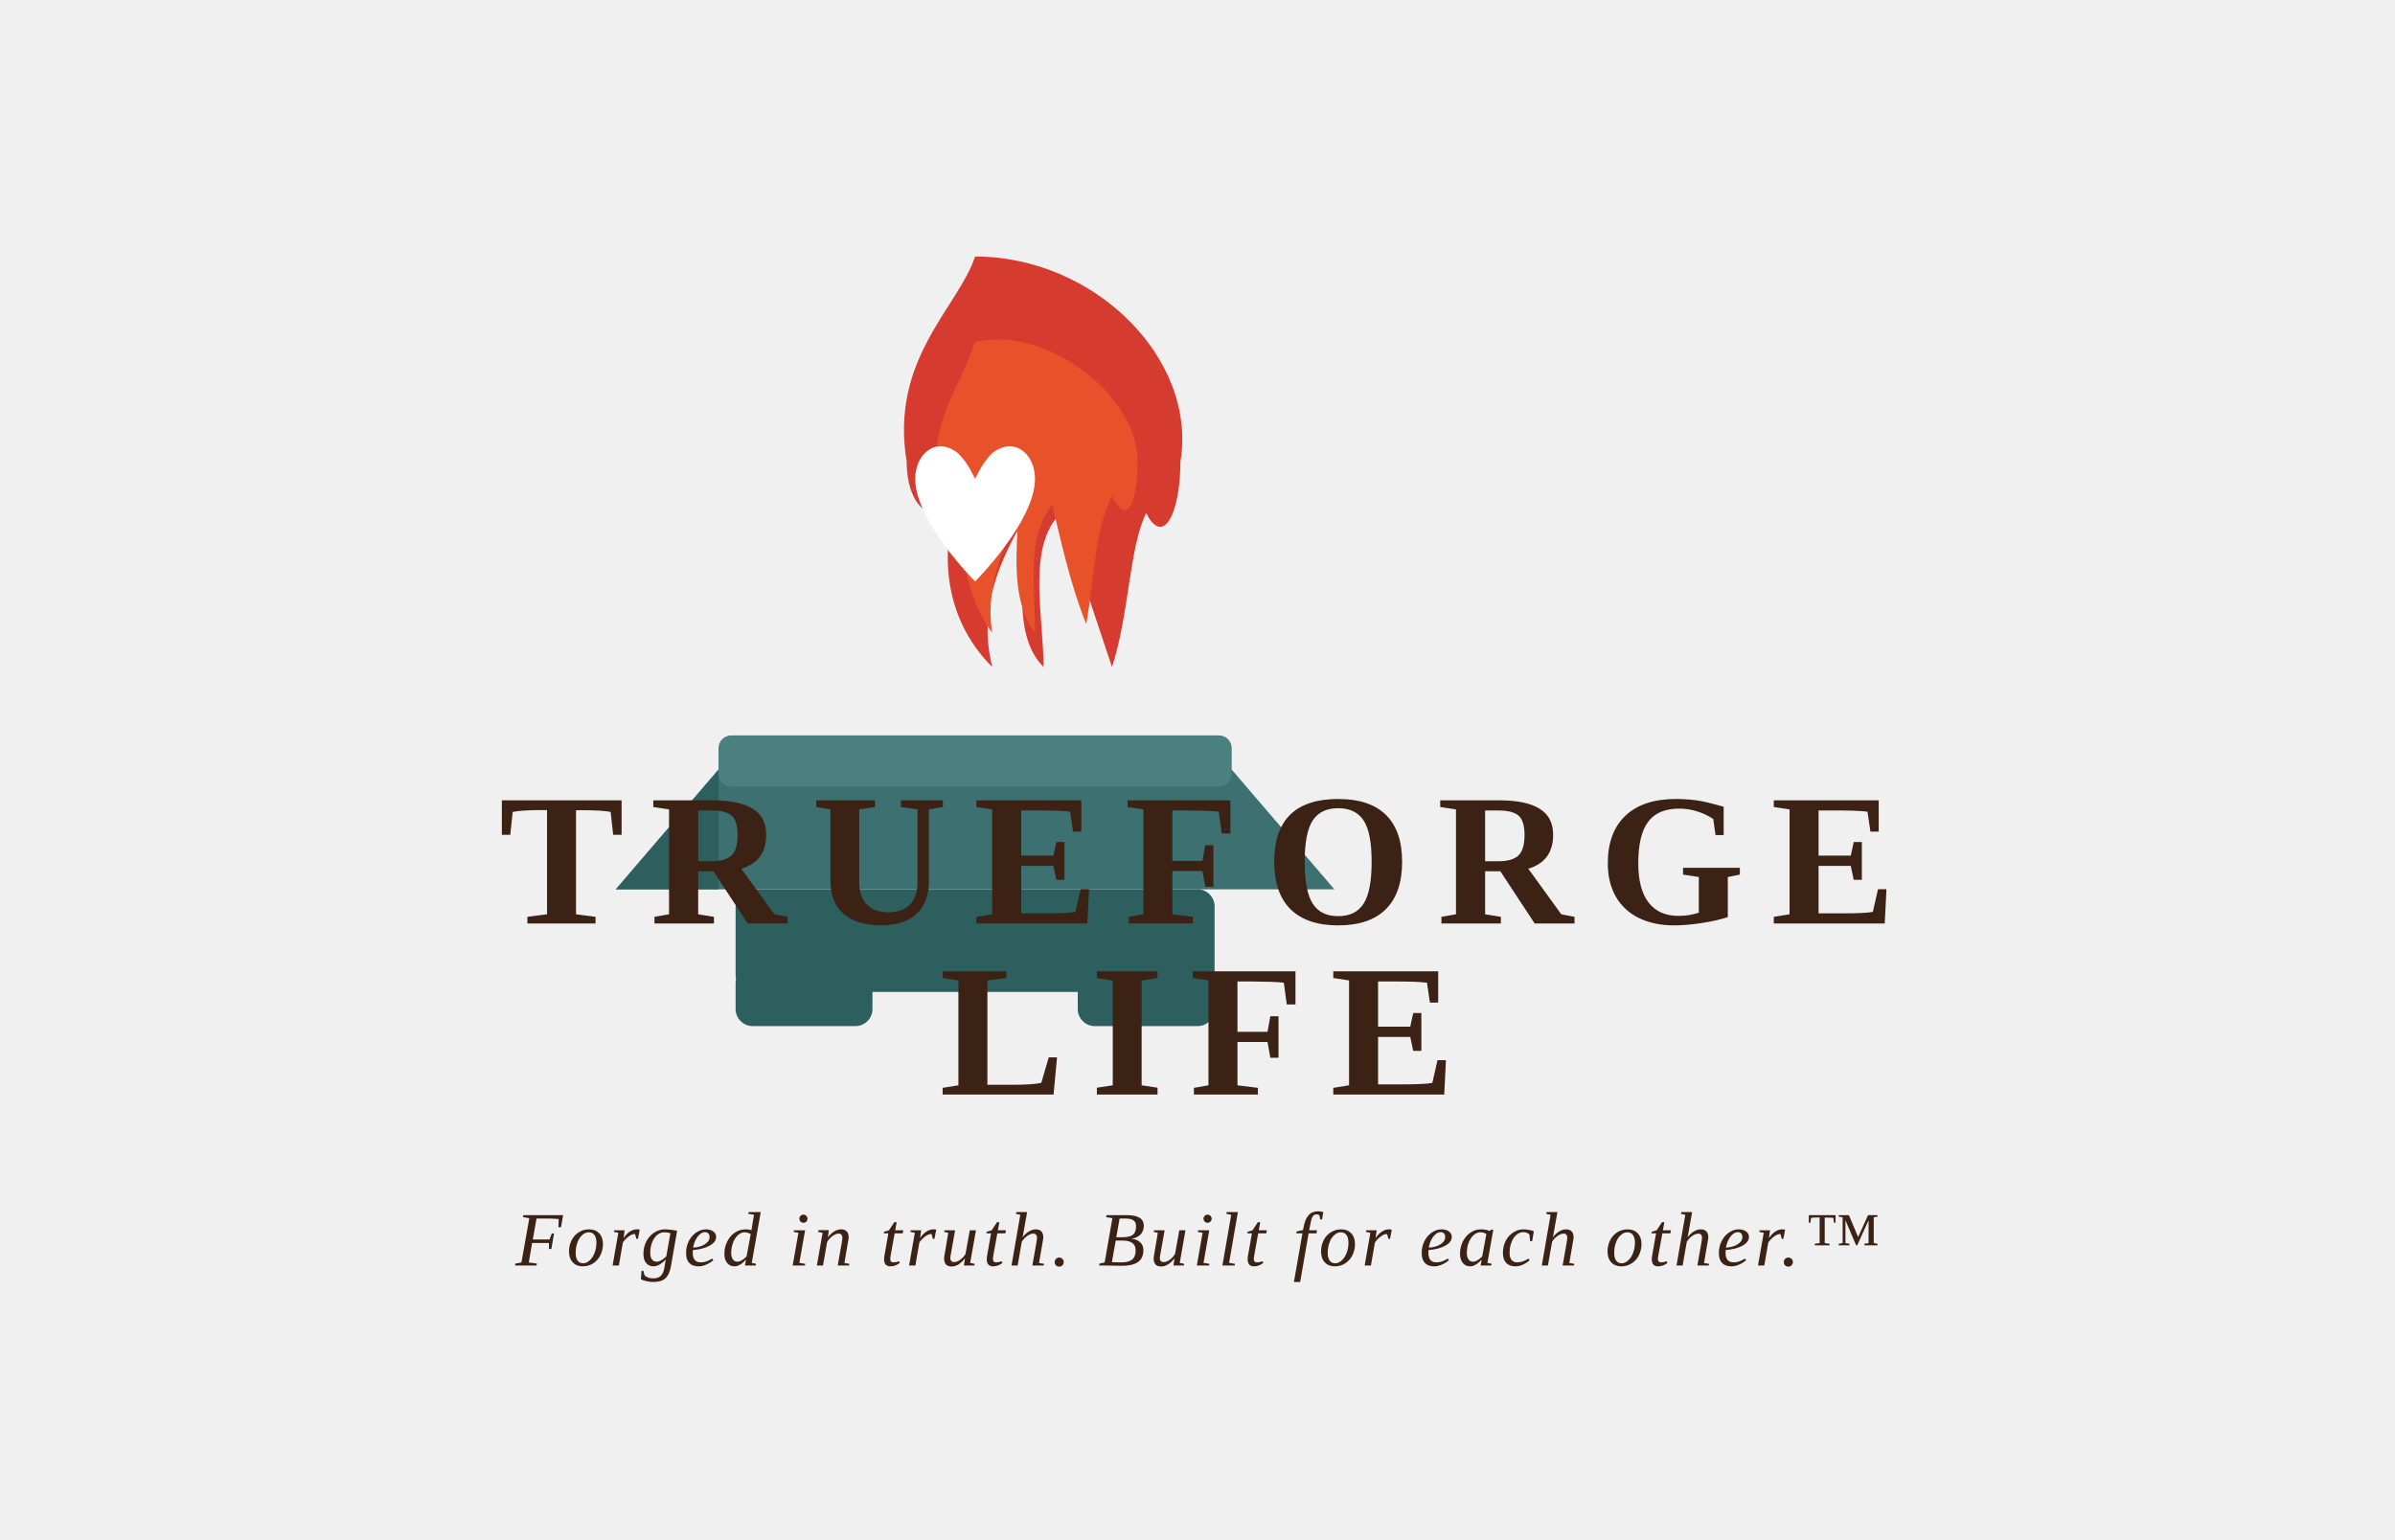
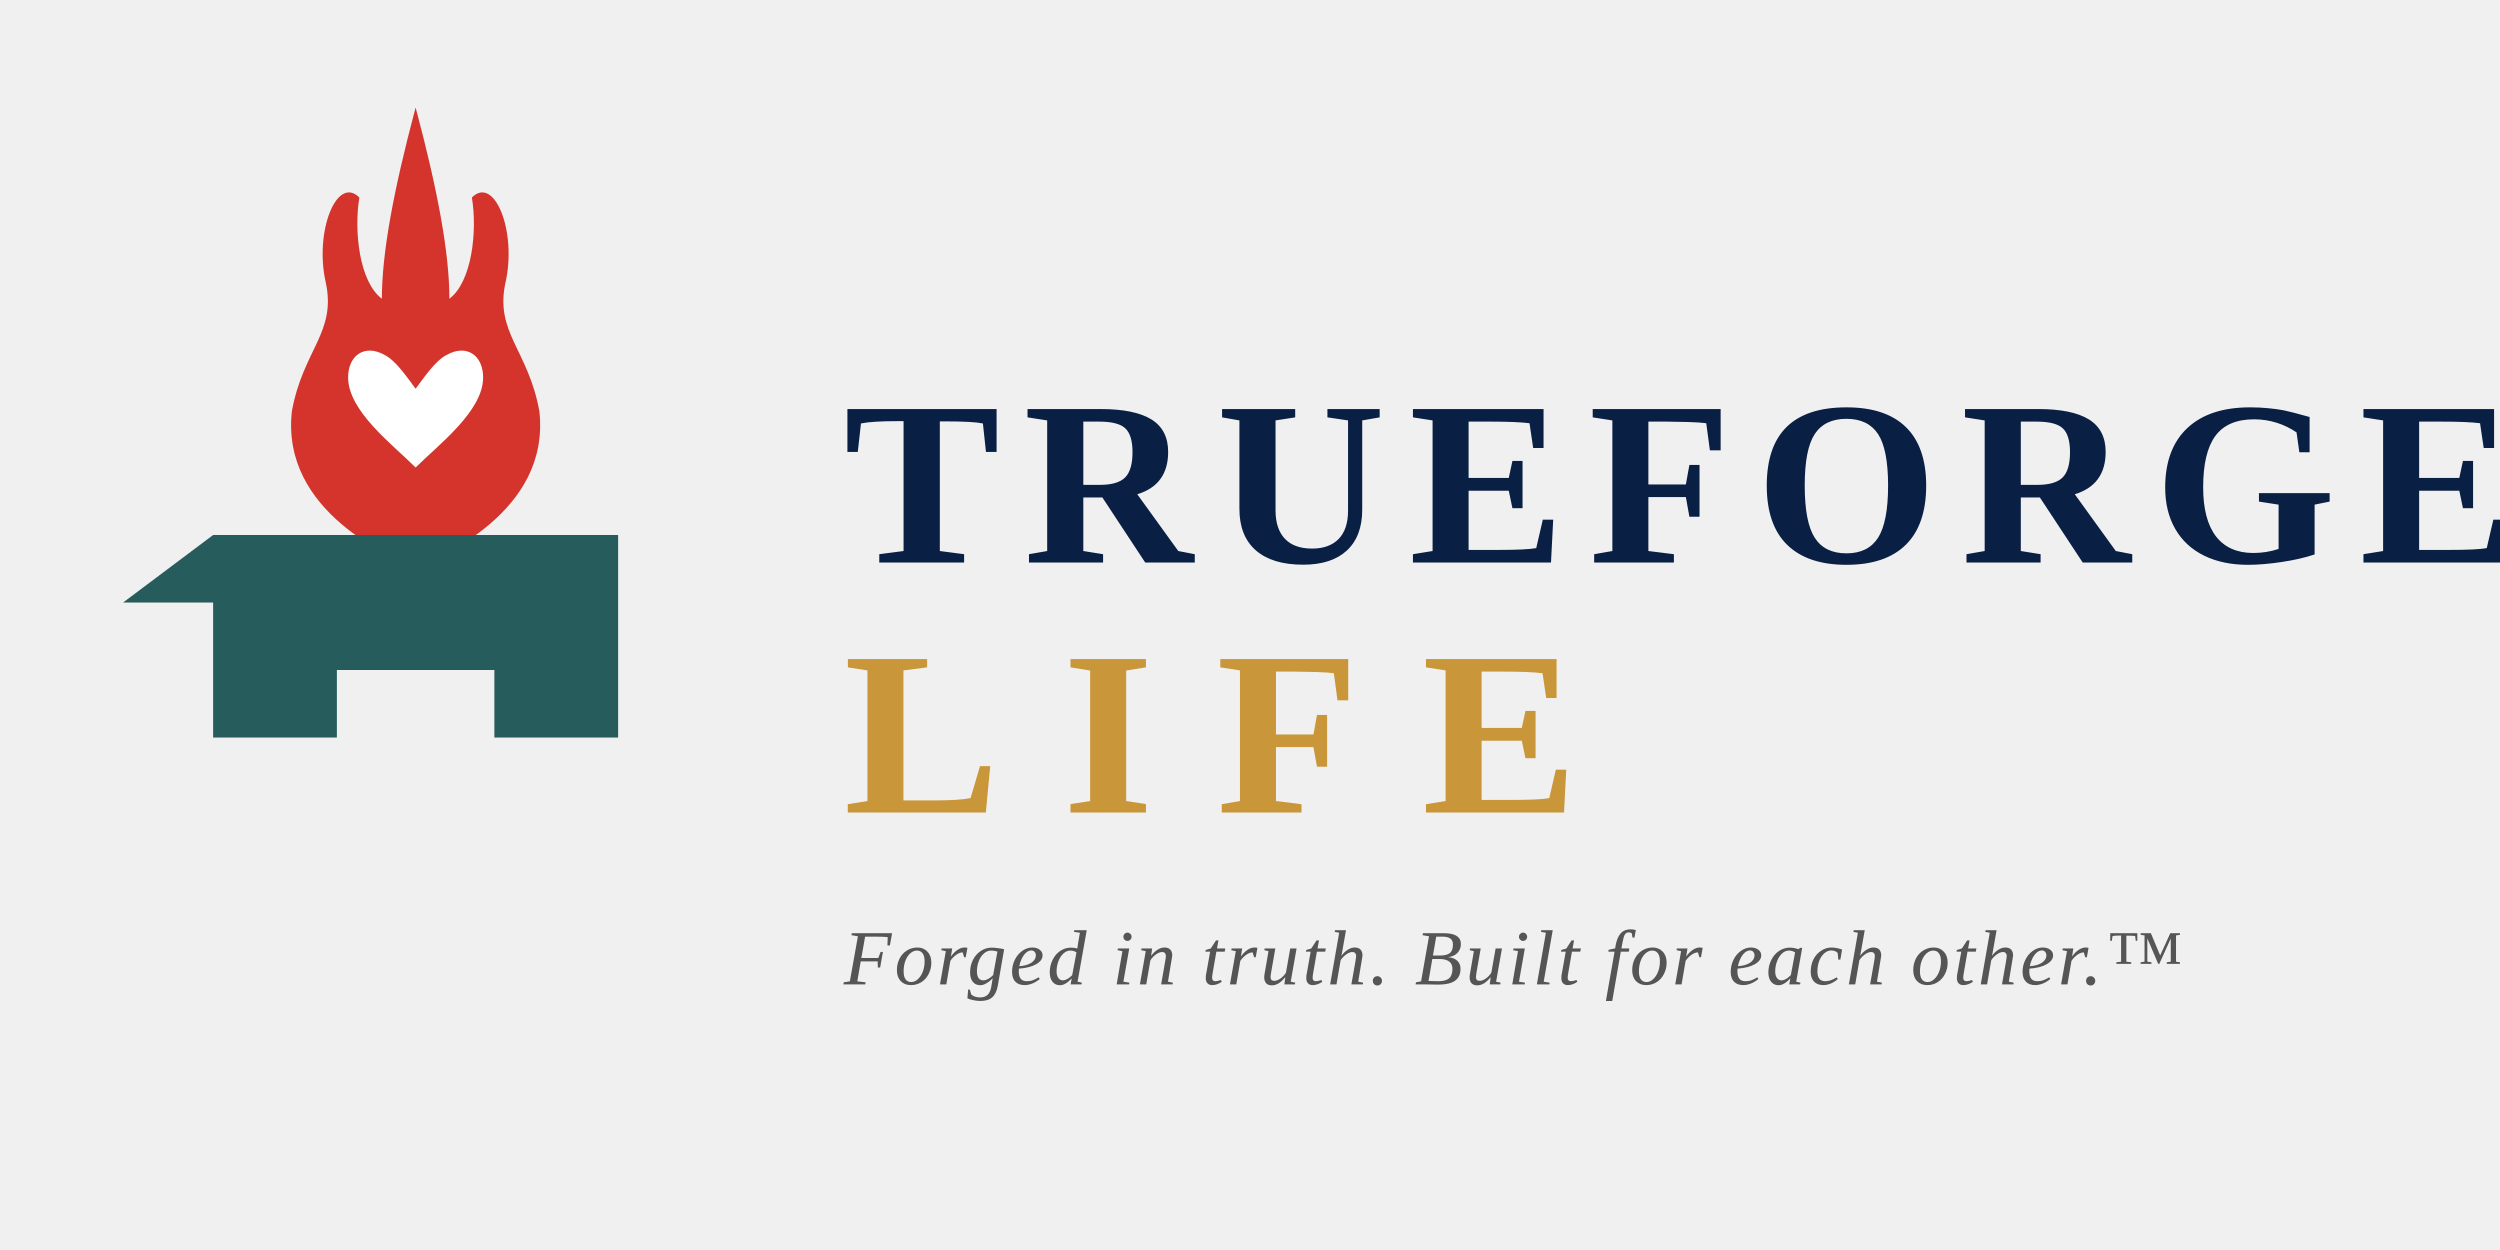
- <svg xmlns="http://www.w3.org/2000/svg" viewBox="0 0 280 180" fill="none">
-   <path d="M72 104 L84 90 L144 90 L156 104 Z" fill="#3d7070" />
-   <rect x="84" y="86" width="60" height="6" rx="1.5" fill="#4a8080" />
-   <rect x="86" y="104" width="56" height="12" rx="2" fill="#2d5f5f" />
-   <rect x="86" y="113" width="16" height="7" rx="2" fill="#2d5f5f" />
-   <rect x="126" y="113" width="16" height="7" rx="2" fill="#2d5f5f" />
-   <path d="M72 104 L84 90 L84 104 Z" fill="#2d5f5f" />
-   <path d="M114 30 C112 36 104 42 106 54 C106 60 110 62 112 58 C110 64 110 72 116 78 C114 70 118 64 120 60 C120 66 118 74 122 78 C122 72 120 64 124 60 C126 66 128 72 130 78 C132 72 132 64 134 60 C136 64 138 60 138 54 C140 42 128 30 114 30Z" fill="#d63b2f" />
-   <path d="M114 40 C112 46 108 50 110 58 C110 61 112 62 113 60 C112 64 113 70 116 74 C115 68 118 63 119 60 C119 64 118 70 121 74 C121 68 120 63 123 59 C124 63 125 68 127 73 C128 67 128 62 130 58 C132 62 133 58 133 54 C133 46 122 38 114 40Z" fill="#e8522a" />
-   <path d="M114 68 C114 68 107 61 107 56 C107 53 109.5 51 112 53 C113 54 113.5 55 114 56 C114.5 55 115 54 116 53 C118.5 51 121 53 121 56 C121 61 114 68 114 68Z" fill="white" />
-   <text x="140" y="108" font-family="Georgia, 'Times New Roman', serif" font-size="22" font-weight="700" fill="#3b2214" text-anchor="middle" letter-spacing="3">TRUEFORGE</text>
-   <text x="140" y="128" font-family="Georgia, 'Times New Roman', serif" font-size="22" font-weight="700" fill="#3b2214" text-anchor="middle" letter-spacing="3">LIFE</text>
-   <text x="140" y="148" font-family="Georgia, 'Times New Roman', serif" font-size="9" fill="#3b2214" text-anchor="middle" font-style="italic" letter-spacing="0.5">Forged in truth. Built for each other.™</text>
+ <svg xmlns="http://www.w3.org/2000/svg" viewBox="0 0 320 160" fill="none">
+   <g transform="translate(10, 8) scale(0.72)">
+     <path d="       M 60,90       C 56,88 36,80 38,62       C 40,51 46,48 44,39       C 42,30 46,20 50,24       C 49,30 50,39 54,42       C 54,34 56,23 60,8       C 64,23 66,34 66,42       C 70,39 71,30 70,24       C 74,20 78,30 76,39       C 74,48 80,51 82,62       C 84,80 64,88 60,90       Z" fill="#D4342B" />
+     <path d="       M 60,72       C 56,68 48,62 48,56       C 48,52 51,50 54.5,52       C 56.5,53 58.5,56 60,58       C 61.5,56 63.5,53 65.5,52       C 69,50 72,52 72,56       C 72,62 64,68 60,72       Z" fill="white" />
+     <path d="       M 8,96       L 24,84       L 96,84       L 96,120       L 74,120       L 74,108       L 46,108       L 46,120       L 24,120       L 24,96       Z" fill="#265C5C" />
+   </g>
+   <text x="108" y="72" font-family="Georgia, 'Times New Roman', serif" font-size="30" font-weight="700" fill="#0a1f44" letter-spacing="3">TRUEFORGE</text>
+   <text x="108" y="104" font-family="Georgia, 'Times New Roman', serif" font-size="30" font-weight="700" fill="#c9973a" letter-spacing="8">LIFE</text>
+   <text x="108" y="126" font-family="Georgia, 'Times New Roman', serif" font-size="10" fill="#555" font-style="italic" letter-spacing="0.4">Forged in truth. Built for each other.™</text>
</svg>
